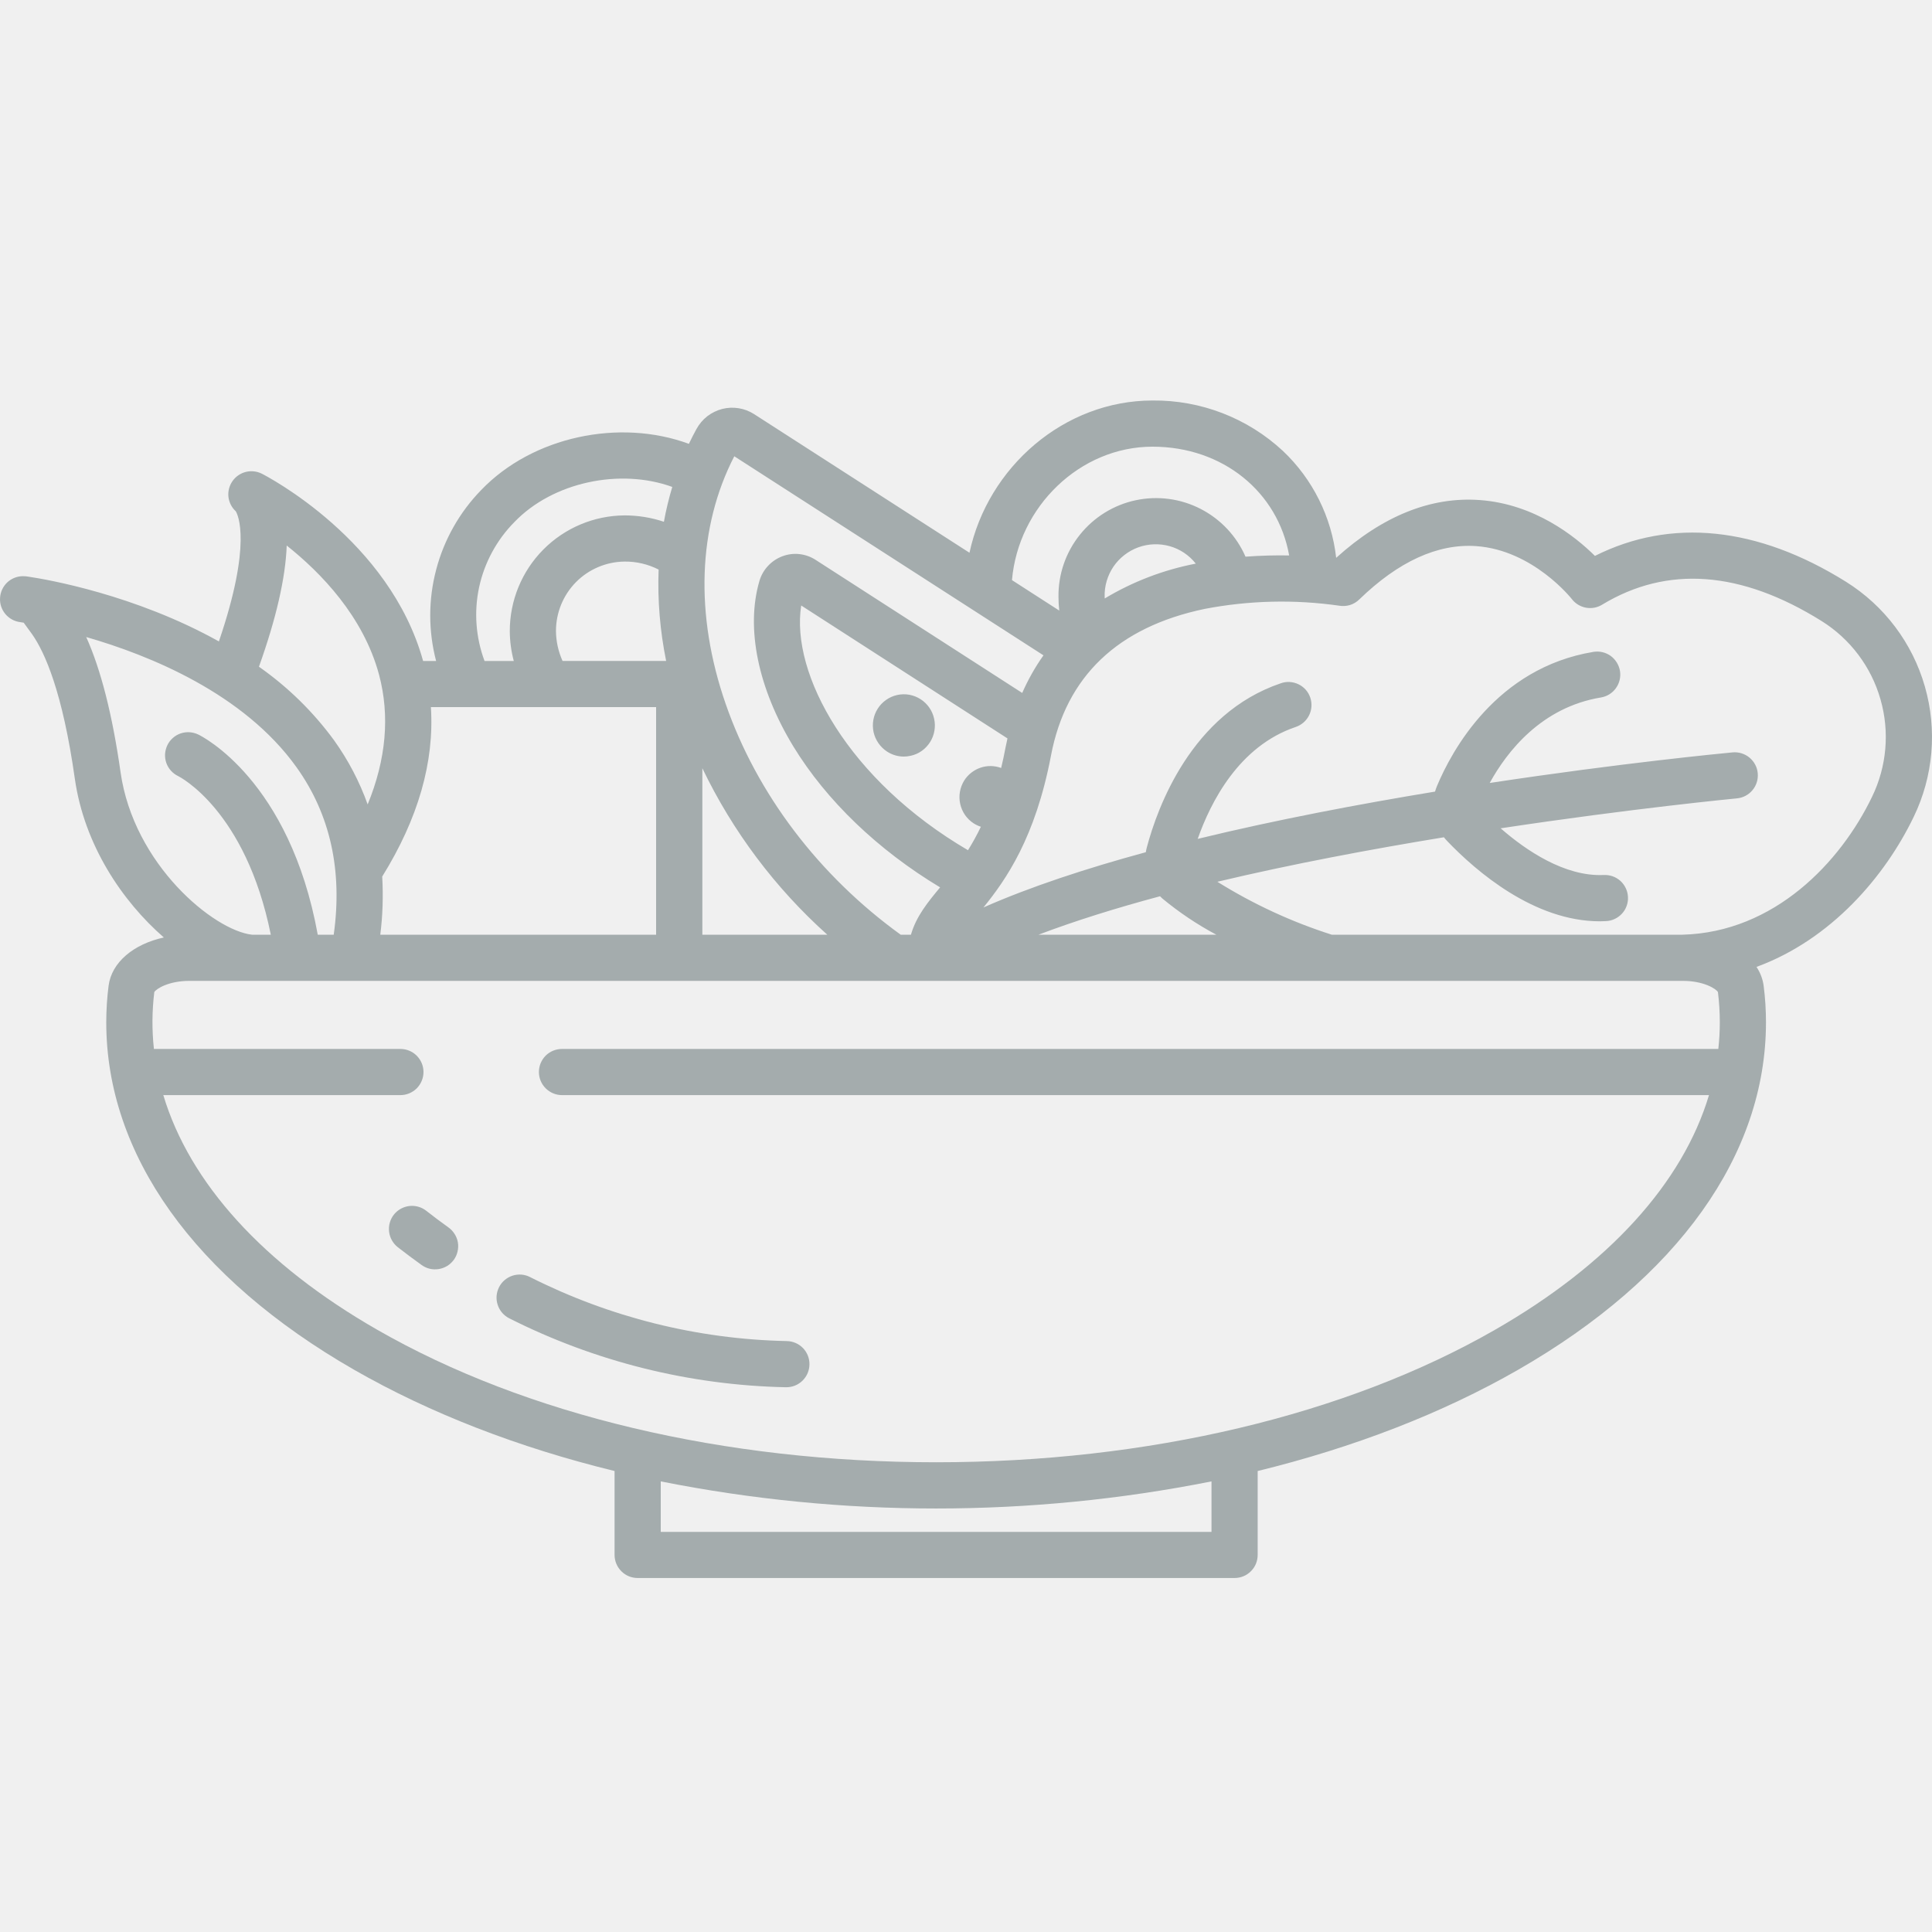
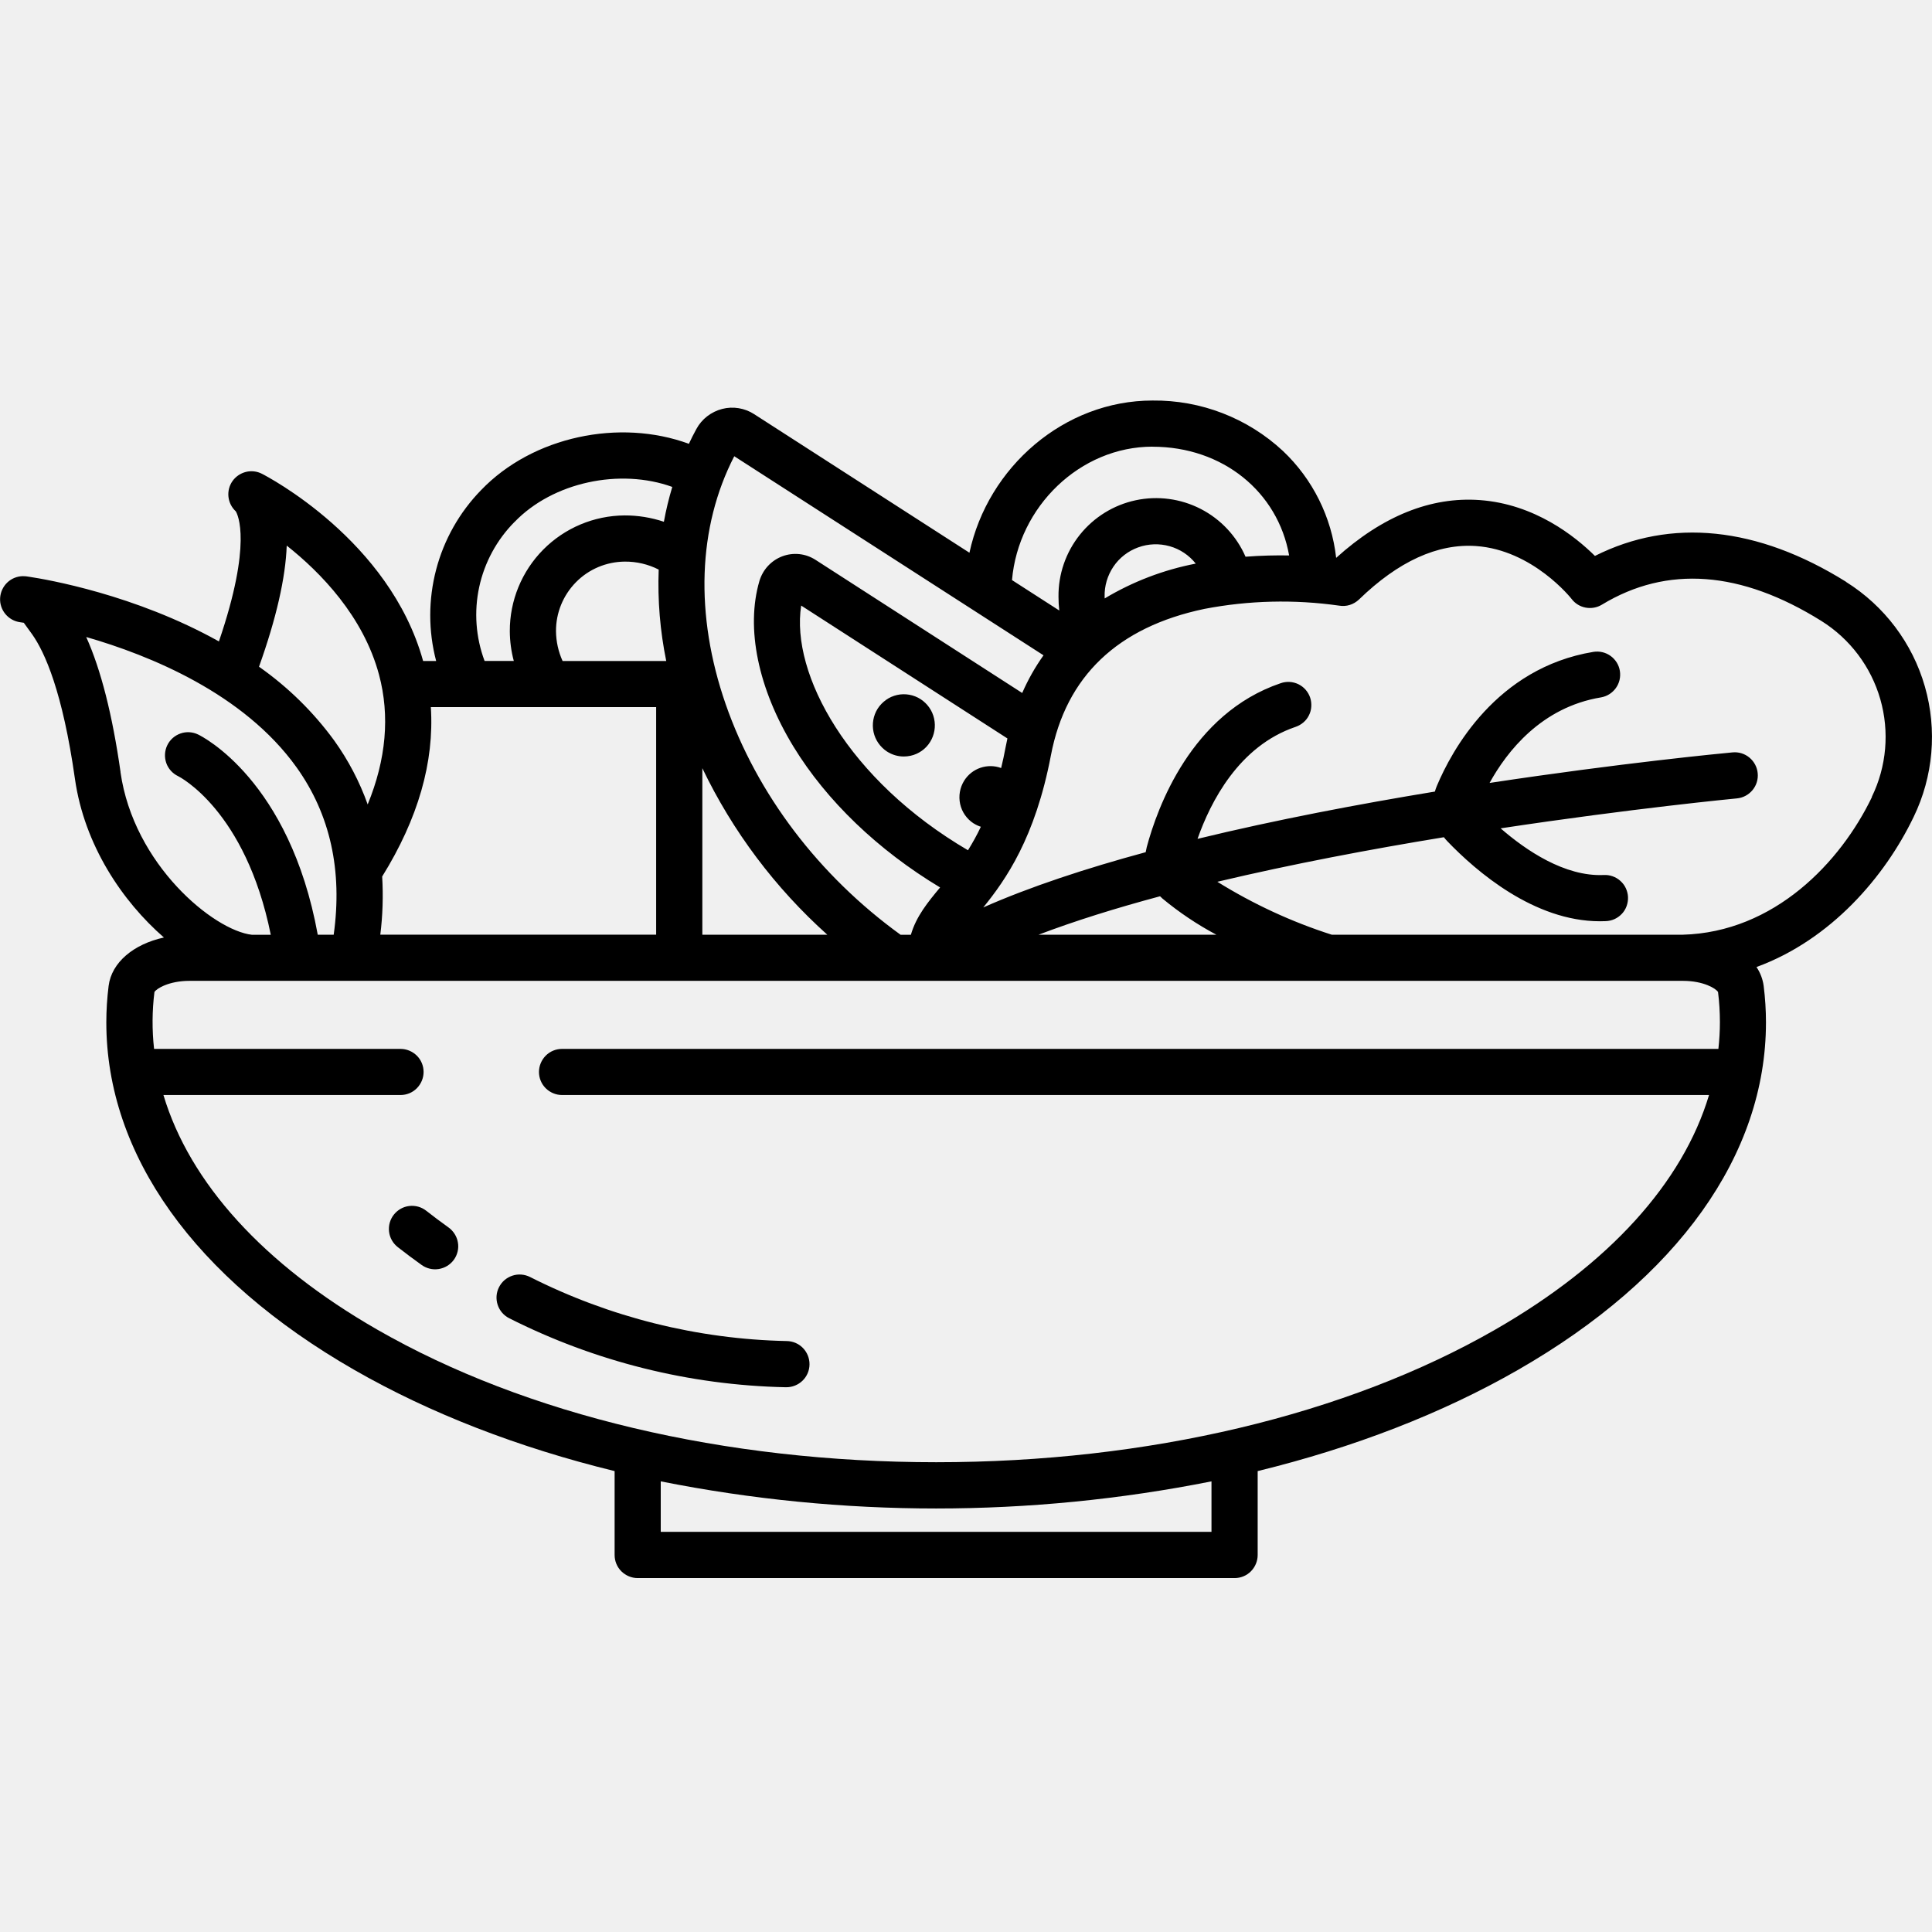
- <svg xmlns="http://www.w3.org/2000/svg" width="30" height="30" viewBox="0 0 30 30" fill="none">
-   <g id="ÐÐ¾Ðº" clip-path="url(#clip0_7_994)">
-     <g id="Group 5">
-       <path id="Vector" d="M28.665 9.034C27.289 8.175 25.948 8.039 24.766 8.632C24.459 8.328 23.831 7.827 22.979 7.765C22.219 7.709 21.469 8.011 20.748 8.662C20.677 8.029 20.384 7.44 19.921 7.002C19.371 6.491 18.646 6.211 17.896 6.219C16.525 6.219 15.34 7.251 15.054 8.583L11.709 6.43C11.637 6.384 11.555 6.352 11.47 6.339C11.385 6.325 11.298 6.329 11.215 6.35C11.13 6.372 11.051 6.411 10.982 6.464C10.913 6.518 10.856 6.586 10.814 6.663C10.773 6.738 10.734 6.814 10.697 6.892C9.621 6.495 8.271 6.776 7.471 7.61C7.136 7.954 6.895 8.38 6.773 8.845C6.65 9.31 6.65 9.799 6.772 10.264H6.57C6.051 8.385 4.148 7.398 4.067 7.356C3.989 7.317 3.901 7.307 3.817 7.328C3.733 7.349 3.659 7.4 3.61 7.471C3.56 7.542 3.538 7.628 3.547 7.715C3.557 7.801 3.597 7.88 3.661 7.939C3.691 7.988 3.92 8.435 3.399 9.96C2.095 9.232 0.726 8.997 0.451 8.956C0.419 8.95 0.386 8.946 0.352 8.947C0.262 8.948 0.175 8.984 0.11 9.046C0.045 9.109 0.006 9.194 0.001 9.284C-0.005 9.374 0.024 9.463 0.082 9.533C0.14 9.603 0.221 9.648 0.311 9.66C0.313 9.66 0.333 9.663 0.368 9.669C0.39 9.699 0.492 9.84 0.499 9.849C0.695 10.128 0.971 10.742 1.162 12.092C1.309 13.123 1.899 13.995 2.544 14.557C2.073 14.66 1.732 14.944 1.686 15.308C1.662 15.496 1.65 15.685 1.65 15.875C1.65 17.929 3.017 19.845 5.499 21.27C6.682 21.948 8.053 22.478 9.543 22.842V24.145C9.543 24.24 9.581 24.331 9.648 24.398C9.715 24.466 9.806 24.503 9.901 24.503H19.171C19.266 24.503 19.357 24.466 19.424 24.398C19.492 24.331 19.529 24.24 19.529 24.145V22.842C21.02 22.477 22.391 21.948 23.573 21.27C26.055 19.845 27.422 17.929 27.422 15.874C27.422 15.685 27.41 15.496 27.386 15.308C27.372 15.203 27.334 15.103 27.275 15.014C28.434 14.589 29.27 13.609 29.715 12.686C30.021 12.055 30.083 11.333 29.889 10.659C29.696 9.985 29.26 9.406 28.665 9.034ZM17.896 6.936C18.989 6.936 19.843 7.64 20.018 8.625C19.814 8.621 19.584 8.626 19.34 8.644C19.201 8.324 18.954 8.062 18.643 7.902C18.332 7.742 17.976 7.695 17.634 7.768C17.292 7.841 16.986 8.031 16.768 8.304C16.549 8.577 16.432 8.917 16.436 9.267C16.436 9.338 16.44 9.41 16.448 9.481L15.714 9.008C15.812 7.867 16.771 6.936 17.896 6.936ZM18.568 8.752C18.069 8.848 17.59 9.031 17.154 9.293C17.154 9.284 17.153 9.276 17.153 9.266C17.148 9.1 17.197 8.936 17.29 8.798C17.384 8.661 17.519 8.556 17.675 8.499C17.832 8.442 18.002 8.436 18.163 8.481C18.323 8.526 18.465 8.621 18.568 8.752ZM11.402 7.085L16.203 10.176C16.073 10.359 15.963 10.555 15.873 10.76L12.664 8.693C12.588 8.644 12.502 8.614 12.413 8.604C12.323 8.594 12.232 8.606 12.148 8.638C12.063 8.67 11.987 8.721 11.925 8.788C11.863 8.854 11.818 8.934 11.792 9.022C11.578 9.754 11.771 10.691 12.32 11.592C12.835 12.435 13.635 13.2 14.598 13.779C14.408 14.008 14.227 14.228 14.145 14.514H13.986C12.717 13.597 11.754 12.329 11.269 10.932C10.787 9.546 10.835 8.183 11.402 7.085ZM15.119 12.785C15.154 12.807 15.191 12.825 15.231 12.838C15.171 12.963 15.104 13.085 15.031 13.202C13.174 12.115 12.275 10.468 12.441 9.402L15.644 11.466C15.634 11.509 15.625 11.553 15.616 11.597C15.594 11.713 15.571 11.822 15.546 11.925C15.442 11.887 15.329 11.885 15.224 11.921C15.12 11.957 15.031 12.027 14.972 12.12C14.905 12.229 14.882 12.359 14.91 12.483C14.937 12.607 15.012 12.716 15.119 12.785V12.785ZM10.906 11.929C11.377 12.909 12.036 13.788 12.846 14.514H10.906V11.929ZM7.988 8.106C8.586 7.484 9.629 7.267 10.439 7.561C10.386 7.739 10.342 7.92 10.309 8.102C10.112 8.036 9.906 8.003 9.699 8.003C9.224 8.006 8.77 8.197 8.436 8.534C8.102 8.871 7.915 9.327 7.916 9.802C7.917 9.958 7.938 10.113 7.978 10.264H7.524C7.387 9.897 7.358 9.499 7.44 9.117C7.523 8.735 7.713 8.384 7.988 8.106ZM10.344 10.263H8.735C8.67 10.118 8.635 9.961 8.633 9.802C8.632 9.517 8.743 9.244 8.942 9.041C9.142 8.838 9.414 8.723 9.699 8.72C9.882 8.718 10.063 8.761 10.227 8.844C10.209 9.32 10.249 9.797 10.344 10.264V10.263ZM6.691 10.98H10.188V14.514H5.905C5.943 14.215 5.952 13.912 5.935 13.611C6.493 12.713 6.746 11.832 6.691 10.981V10.98ZM4.452 8.471C4.977 8.888 5.642 9.568 5.886 10.477C6.056 11.116 5.996 11.791 5.709 12.491C5.583 12.138 5.408 11.804 5.19 11.499C4.866 11.055 4.471 10.668 4.021 10.353C4.289 9.603 4.434 8.972 4.452 8.471ZM1.872 11.991C1.746 11.102 1.567 10.399 1.339 9.892C2.326 10.176 3.786 10.768 4.606 11.916C5.129 12.648 5.321 13.521 5.182 14.514H4.934C4.498 12.114 3.138 11.434 3.078 11.405C3.035 11.385 2.989 11.373 2.942 11.37C2.895 11.367 2.848 11.374 2.803 11.389C2.758 11.405 2.717 11.429 2.682 11.461C2.647 11.492 2.618 11.53 2.598 11.573C2.578 11.616 2.566 11.662 2.563 11.709C2.561 11.756 2.567 11.803 2.583 11.848C2.599 11.892 2.623 11.933 2.655 11.968C2.687 12.003 2.725 12.032 2.768 12.052C2.779 12.057 3.814 12.576 4.205 14.514H3.913C3.32 14.448 2.076 13.426 1.872 11.991L1.872 11.991ZM18.812 23.787H10.26V23.003C13.083 23.564 15.989 23.564 18.812 23.003V23.787ZM26.682 16.288H8.727C8.632 16.288 8.541 16.325 8.473 16.392C8.406 16.46 8.368 16.551 8.368 16.646C8.368 16.741 8.406 16.832 8.473 16.899C8.541 16.967 8.632 17.005 8.727 17.005H26.537C26.129 18.367 24.985 19.633 23.216 20.648C20.904 21.975 17.821 22.706 14.536 22.706C11.252 22.706 8.169 21.975 5.857 20.648C4.087 19.633 2.944 18.367 2.536 17.005H6.217C6.312 17.005 6.403 16.967 6.471 16.9C6.538 16.832 6.576 16.741 6.576 16.646C6.576 16.551 6.538 16.46 6.471 16.393C6.403 16.325 6.312 16.288 6.217 16.288H2.39C2.358 15.994 2.36 15.698 2.396 15.405C2.426 15.353 2.621 15.231 2.94 15.231H26.132C26.452 15.231 26.647 15.353 26.676 15.405C26.695 15.56 26.705 15.717 26.705 15.874C26.705 16.012 26.697 16.15 26.682 16.288ZM16.126 14.514C16.695 14.298 17.335 14.099 18.013 13.917C18.025 13.929 18.037 13.941 18.049 13.952C18.309 14.167 18.59 14.356 18.887 14.514H16.126ZM29.068 12.375C28.582 13.385 27.554 14.477 26.125 14.514H20.68C20.056 14.315 19.46 14.039 18.903 13.692C20.064 13.416 21.288 13.187 22.421 13.001C22.437 13.021 22.453 13.041 22.472 13.06C22.923 13.531 23.821 14.306 24.843 14.306C24.873 14.306 24.903 14.305 24.933 14.303C24.981 14.302 25.027 14.291 25.07 14.271C25.114 14.251 25.152 14.223 25.185 14.188C25.217 14.154 25.242 14.113 25.258 14.068C25.274 14.024 25.282 13.976 25.279 13.929C25.277 13.882 25.266 13.835 25.245 13.792C25.225 13.749 25.197 13.711 25.162 13.679C25.126 13.647 25.085 13.623 25.041 13.607C24.996 13.591 24.948 13.585 24.901 13.587C24.296 13.614 23.694 13.204 23.302 12.862C25.356 12.552 26.933 12.401 26.971 12.397C27.066 12.388 27.153 12.342 27.213 12.269C27.274 12.196 27.303 12.101 27.294 12.007C27.286 11.912 27.239 11.825 27.166 11.764C27.093 11.704 26.999 11.674 26.904 11.683C26.749 11.698 25.168 11.849 23.132 12.158C23.402 11.667 23.937 10.982 24.861 10.83C24.955 10.814 25.038 10.762 25.093 10.684C25.148 10.607 25.17 10.511 25.155 10.418C25.139 10.325 25.087 10.241 25.011 10.185C24.934 10.13 24.838 10.107 24.744 10.122C23.233 10.371 22.541 11.661 22.314 12.204C22.302 12.232 22.292 12.262 22.283 12.292C21.099 12.487 19.816 12.73 18.598 13.026C18.799 12.454 19.239 11.586 20.118 11.289C20.163 11.274 20.205 11.25 20.241 11.219C20.277 11.188 20.306 11.15 20.327 11.108C20.348 11.066 20.361 11.02 20.364 10.972C20.367 10.925 20.361 10.878 20.346 10.833C20.331 10.788 20.307 10.746 20.276 10.711C20.244 10.675 20.206 10.646 20.164 10.626C20.121 10.605 20.075 10.593 20.027 10.59C19.98 10.587 19.933 10.594 19.888 10.61C18.497 11.081 17.971 12.546 17.809 13.154C17.802 13.18 17.796 13.207 17.792 13.233C16.862 13.486 15.995 13.771 15.271 14.091C15.619 13.662 16.077 13.01 16.32 11.731C16.554 10.503 17.357 9.737 18.706 9.455C19.394 9.323 20.1 9.306 20.794 9.405C20.85 9.415 20.907 9.411 20.962 9.395C21.016 9.378 21.065 9.349 21.106 9.309C21.715 8.718 22.326 8.439 22.921 8.48C23.805 8.541 24.402 9.295 24.407 9.302C24.461 9.372 24.538 9.419 24.625 9.436C24.712 9.452 24.802 9.436 24.877 9.39C25.888 8.777 27.034 8.862 28.285 9.643C28.73 9.921 29.056 10.354 29.2 10.859C29.345 11.363 29.298 11.903 29.068 12.375L29.068 12.375Z" fill="#A4ACAD" />
-       <path id="Vector_2" d="M14.296 10.858C14.242 10.823 14.183 10.8 14.12 10.788C14.057 10.777 13.993 10.778 13.931 10.792C13.869 10.806 13.81 10.832 13.758 10.869C13.706 10.906 13.662 10.952 13.628 11.006C13.56 11.114 13.538 11.244 13.565 11.369C13.593 11.493 13.668 11.601 13.775 11.671C13.852 11.721 13.942 11.748 14.034 11.748C14.07 11.748 14.105 11.744 14.139 11.736C14.202 11.723 14.261 11.697 14.313 11.66C14.365 11.623 14.409 11.576 14.443 11.522C14.51 11.415 14.533 11.284 14.505 11.16C14.478 11.036 14.403 10.927 14.296 10.858Z" fill="#A4ACAD" />
-       <path id="Vector_3" d="M7.749 19.988C7.706 20.073 7.698 20.171 7.728 20.261C7.757 20.352 7.822 20.427 7.906 20.47C9.239 21.143 10.705 21.509 12.197 21.541H12.207C12.302 21.542 12.393 21.506 12.461 21.439C12.529 21.373 12.568 21.282 12.569 21.187C12.571 21.092 12.534 21 12.468 20.932C12.401 20.864 12.31 20.825 12.215 20.824C10.829 20.795 9.468 20.455 8.23 19.83C8.188 19.808 8.143 19.796 8.096 19.792C8.049 19.789 8.002 19.794 7.957 19.809C7.912 19.824 7.871 19.847 7.835 19.878C7.799 19.908 7.77 19.946 7.749 19.988Z" fill="#A4ACAD" />
-       <path id="Vector_4" d="M6.963 19.059C6.847 18.976 6.731 18.889 6.619 18.801C6.544 18.742 6.449 18.716 6.354 18.727C6.26 18.739 6.174 18.787 6.115 18.862C6.057 18.937 6.03 19.032 6.042 19.127C6.053 19.221 6.102 19.307 6.176 19.366C6.297 19.46 6.421 19.553 6.545 19.642C6.583 19.669 6.626 19.69 6.672 19.701C6.718 19.712 6.766 19.713 6.813 19.706C6.86 19.698 6.904 19.682 6.945 19.657C6.985 19.632 7.02 19.599 7.048 19.561C7.075 19.523 7.095 19.479 7.105 19.433C7.116 19.387 7.118 19.339 7.11 19.292C7.102 19.246 7.085 19.201 7.059 19.161C7.034 19.121 7.001 19.086 6.963 19.059H6.963Z" fill="#A4ACAD" />
-     </g>
-   </g>
-   <defs>
-     <clipPath id="clip0_7_994">
-       <rect width="30" height="30" fill="white" />
-     </clipPath>
-   </defs>
+ <svg xmlns="http://www.w3.org/2000/svg" version="1.1" width="32" height="32" viewBox="0 0 32 32">
+   <path d="M30.576 9.636c-1.468-0.916-2.899-1.062-4.159-0.428-0.328-0.325-0.997-0.859-1.906-0.925-0.811-0.059-1.611 0.263-2.38 0.957-0.076-0.676-0.388-1.304-0.882-1.771-0.586-0.545-1.359-0.844-2.16-0.835-1.462 0-2.727 1.101-3.032 2.521l-3.567-2.296c-0.077-0.050-0.164-0.083-0.255-0.098s-0.183-0.011-0.273 0.012c-0.090 0.023-0.175 0.065-0.249 0.122s-0.135 0.129-0.179 0.211c-0.044 0.080-0.085 0.162-0.124 0.245-1.148-0.423-2.587-0.123-3.441 0.766-0.358 0.367-0.615 0.821-0.745 1.317s-0.131 1.017-0 1.514h-0.216c-0.554-2.003-2.584-3.057-2.67-3.101-0.082-0.042-0.177-0.053-0.267-0.030s-0.168 0.077-0.221 0.152c-0.053 0.076-0.076 0.168-0.066 0.26s0.053 0.177 0.121 0.24c0.032 0.052 0.277 0.528-0.279 2.155-1.391-0.777-2.851-1.027-3.144-1.071-0.035-0.007-0.070-0.010-0.105-0.010-0.096 0.002-0.189 0.040-0.258 0.107s-0.111 0.157-0.117 0.254c-0.006 0.096 0.025 0.191 0.087 0.266s0.149 0.123 0.244 0.136c0.002 0 0.024 0.003 0.061 0.009 0.023 0.032 0.132 0.182 0.139 0.192 0.21 0.297 0.504 0.953 0.708 2.392 0.156 1.1 0.786 2.030 1.474 2.629-0.503 0.11-0.867 0.413-0.916 0.802-0.025 0.2-0.038 0.402-0.038 0.604 0 2.191 1.458 4.235 4.106 5.755 1.261 0.724 2.724 1.288 4.313 1.677v1.39c0 0.101 0.040 0.199 0.112 0.27s0.169 0.112 0.27 0.112h9.887c0.101 0 0.199-0.040 0.27-0.112s0.112-0.169 0.112-0.27v-1.39c1.59-0.389 3.052-0.953 4.313-1.677 2.648-1.52 4.106-3.564 4.106-5.755-0-0.202-0.013-0.404-0.038-0.604-0.015-0.112-0.056-0.219-0.119-0.313 1.236-0.453 2.128-1.499 2.602-2.484 0.327-0.673 0.393-1.443 0.187-2.162s-0.672-1.336-1.306-1.733zM19.089 7.399c1.166 0 2.077 0.75 2.263 1.801-0.218-0.004-0.462 0.001-0.722 0.021-0.149-0.342-0.412-0.622-0.743-0.792s-0.712-0.221-1.077-0.143c-0.365 0.078-0.691 0.28-0.924 0.571s-0.358 0.654-0.354 1.027c-0 0.076 0.004 0.152 0.013 0.228l-0.783-0.504c0.104-1.217 1.128-2.21 2.328-2.21zM19.806 9.335c-0.533 0.103-1.044 0.298-1.509 0.577 0-0.009-0.001-0.018-0.001-0.028-0.005-0.178 0.047-0.352 0.146-0.499s0.244-0.259 0.411-0.319c0.167-0.061 0.349-0.067 0.52-0.019s0.322 0.149 0.433 0.289zM12.162 7.557l5.122 3.297c-0.139 0.195-0.257 0.404-0.353 0.624l-3.423-2.205c-0.081-0.052-0.172-0.085-0.268-0.095s-0.192 0.002-0.282 0.036c-0.091 0.034-0.172 0.089-0.238 0.16s-0.114 0.157-0.142 0.25c-0.228 0.781-0.022 1.781 0.564 2.742 0.549 0.899 1.402 1.716 2.429 2.333-0.203 0.244-0.396 0.479-0.484 0.784h-0.17c-1.353-0.979-2.38-2.33-2.898-3.821-0.513-1.479-0.462-2.932 0.142-4.104zM16.127 13.638c0.037 0.024 0.077 0.042 0.119 0.056-0.063 0.134-0.135 0.263-0.213 0.389-1.981-1.16-2.94-2.916-2.763-4.053l3.416 2.201c-0.010 0.046-0.020 0.093-0.029 0.14-0.023 0.123-0.048 0.24-0.075 0.35-0.11-0.041-0.231-0.042-0.343-0.004s-0.206 0.113-0.269 0.213c-0.072 0.115-0.096 0.254-0.067 0.387s0.11 0.248 0.224 0.322v-0zM11.633 12.724c0.502 1.046 1.206 1.983 2.070 2.758h-2.070v-2.758zM8.521 8.647c0.638-0.664 1.75-0.895 2.614-0.582-0.057 0.19-0.104 0.383-0.139 0.577-0.21-0.070-0.43-0.106-0.651-0.105-0.506 0.003-0.991 0.207-1.347 0.566s-0.556 0.846-0.554 1.352c0.001 0.166 0.023 0.332 0.066 0.492h-0.484c-0.146-0.391-0.177-0.815-0.089-1.223s0.291-0.782 0.584-1.078zM11.034 10.948h-1.716c-0.070-0.155-0.107-0.322-0.109-0.492-0.002-0.304 0.117-0.595 0.33-0.812s0.503-0.339 0.807-0.342c0.196-0.002 0.389 0.043 0.564 0.132-0.019 0.508 0.023 1.016 0.125 1.514v-0zM7.137 11.712h3.731v3.769h-4.569c0.040-0.319 0.050-0.642 0.031-0.963 0.595-0.958 0.865-1.898 0.806-2.806v-0zM4.748 9.036c0.561 0.444 1.27 1.17 1.53 2.14 0.182 0.681 0.118 1.401-0.188 2.148-0.134-0.377-0.321-0.733-0.554-1.058-0.345-0.473-0.766-0.886-1.246-1.223 0.286-0.8 0.44-1.473 0.459-2.007zM1.997 12.79c-0.135-0.948-0.325-1.698-0.569-2.239 1.053 0.303 2.61 0.935 3.485 2.16 0.557 0.78 0.762 1.711 0.614 2.771h-0.264c-0.466-2.56-1.916-3.285-1.981-3.316-0.045-0.022-0.095-0.035-0.145-0.038s-0.101 0.004-0.148 0.021c-0.048 0.017-0.091 0.042-0.129 0.076s-0.068 0.074-0.090 0.12c-0.022 0.045-0.034 0.095-0.037 0.145s0.005 0.101 0.021 0.148 0.043 0.091 0.077 0.129c0.034 0.037 0.075 0.068 0.12 0.089 0.012 0.006 1.116 0.559 1.534 2.627h-0.312c-0.633-0.071-1.959-1.161-2.177-2.692l-0 0zM20.066 25.372h-9.122v-0.836c3.011 0.599 6.111 0.599 9.122 0v0.836zM28.461 17.373h-19.152c-0.101 0-0.199 0.040-0.27 0.112s-0.112 0.169-0.112 0.27c0 0.101 0.040 0.199 0.112 0.27s0.169 0.112 0.27 0.112h18.998c-0.436 1.454-1.655 2.803-3.542 3.886-2.467 1.416-5.755 2.196-9.258 2.196s-6.792-0.78-9.258-2.196c-1.887-1.083-3.107-2.433-3.542-3.886h3.927c0.101 0 0.199-0.040 0.27-0.112s0.112-0.169 0.112-0.27c0-0.101-0.040-0.199-0.112-0.27s-0.169-0.112-0.27-0.112h-4.082c-0.035-0.313-0.033-0.629 0.006-0.942 0.031-0.055 0.239-0.185 0.58-0.185h24.738c0.341 0 0.549 0.129 0.58 0.185 0.021 0.166 0.031 0.334 0.031 0.501-0 0.147-0.009 0.294-0.025 0.441zM17.201 15.482c0.607-0.231 1.29-0.443 2.013-0.637 0.013 0.013 0.026 0.025 0.039 0.037 0.277 0.23 0.577 0.431 0.894 0.6h-2.946zM31.006 13.2c-0.518 1.078-1.615 2.242-3.139 2.282h-5.808c-0.666-0.213-1.302-0.508-1.896-0.877 1.238-0.294 2.543-0.54 3.752-0.738 0.017 0.022 0.035 0.043 0.055 0.064 0.481 0.502 1.439 1.328 2.529 1.328 0.032 0 0.064-0.001 0.097-0.002 0.051-0.002 0.1-0.013 0.146-0.034s0.087-0.051 0.122-0.088 0.061-0.081 0.078-0.128c0.017-0.048 0.025-0.098 0.023-0.149s-0.015-0.1-0.036-0.146-0.052-0.087-0.090-0.121c-0.037-0.034-0.081-0.060-0.129-0.077s-0.098-0.024-0.149-0.021c-0.646 0.028-1.287-0.409-1.706-0.773 2.191-0.331 3.873-0.492 3.913-0.496 0.101-0.009 0.194-0.059 0.259-0.137s0.096-0.179 0.086-0.28c-0.009-0.101-0.059-0.194-0.137-0.259s-0.179-0.096-0.28-0.086c-0.165 0.015-1.852 0.177-4.024 0.506 0.288-0.523 0.859-1.254 1.845-1.417 0.1-0.017 0.188-0.073 0.247-0.155s0.082-0.184 0.066-0.284-0.072-0.189-0.154-0.248c-0.082-0.059-0.184-0.083-0.284-0.067-1.612 0.266-2.35 1.641-2.593 2.22-0.013 0.031-0.024 0.062-0.033 0.094-1.263 0.208-2.631 0.467-3.931 0.783 0.214-0.61 0.684-1.536 1.622-1.854 0.048-0.016 0.092-0.041 0.131-0.074s0.070-0.073 0.092-0.118c0.023-0.045 0.036-0.094 0.039-0.145s-0.003-0.101-0.019-0.149c-0.016-0.048-0.042-0.092-0.075-0.13s-0.074-0.069-0.119-0.091c-0.045-0.022-0.095-0.035-0.145-0.038s-0.101 0.004-0.149 0.021c-1.484 0.503-2.045 2.066-2.218 2.714-0.007 0.028-0.013 0.056-0.018 0.085-0.992 0.269-1.917 0.573-2.69 0.915 0.372-0.458 0.86-1.153 1.12-2.517 0.249-1.31 1.105-2.127 2.544-2.428 0.735-0.141 1.488-0.159 2.228-0.054 0.060 0.010 0.121 0.007 0.178-0.011s0.11-0.049 0.154-0.091c0.65-0.631 1.301-0.928 1.936-0.885 0.943 0.065 1.58 0.869 1.585 0.877 0.057 0.075 0.14 0.126 0.233 0.143s0.188-0 0.269-0.049c1.078-0.654 2.301-0.563 3.635 0.27 0.474 0.297 0.822 0.759 0.976 1.297s0.104 1.114-0.141 1.617l-0 0z" />
+   <path d="M15.249 11.581c-0.057-0.037-0.121-0.062-0.188-0.074s-0.135-0.011-0.202 0.004c-0.066 0.015-0.129 0.042-0.184 0.082s-0.103 0.089-0.139 0.146c-0.072 0.115-0.096 0.254-0.067 0.387s0.11 0.248 0.223 0.322c0.082 0.053 0.179 0.082 0.277 0.082 0.038 0 0.075-0.004 0.112-0.012 0.066-0.014 0.129-0.042 0.185-0.081s0.103-0.089 0.139-0.147c0.072-0.115 0.096-0.254 0.067-0.387s-0.11-0.248-0.223-0.322z" />
+   <path d="M8.265 21.32c-0.046 0.090-0.054 0.195-0.022 0.292s0.1 0.176 0.191 0.222c1.421 0.718 2.985 1.109 4.577 1.143h0.010c0.101 0.001 0.199-0.038 0.272-0.109s0.114-0.168 0.115-0.269c0.001-0.101-0.038-0.199-0.109-0.272s-0.168-0.114-0.269-0.115c-1.478-0.031-2.931-0.394-4.251-1.061-0.045-0.023-0.094-0.036-0.144-0.040s-0.1 0.002-0.148 0.018-0.092 0.041-0.13 0.073c-0.038 0.033-0.069 0.073-0.092 0.118z" />
+   <path d="M7.427 20.329c-0.123-0.088-0.247-0.181-0.367-0.275-0.080-0.063-0.181-0.091-0.282-0.079s-0.192 0.064-0.255 0.144c-0.063 0.080-0.091 0.181-0.079 0.282s0.064 0.192 0.144 0.255c0.129 0.101 0.261 0.2 0.393 0.294 0.041 0.030 0.087 0.051 0.136 0.063s0.1 0.014 0.15 0.006 0.098-0.026 0.141-0.052c0.043-0.027 0.080-0.061 0.11-0.102s0.050-0.088 0.062-0.137 0.013-0.1 0.004-0.15c-0.008-0.050-0.027-0.097-0.054-0.14s-0.062-0.080-0.103-0.109h0z" />
</svg>
